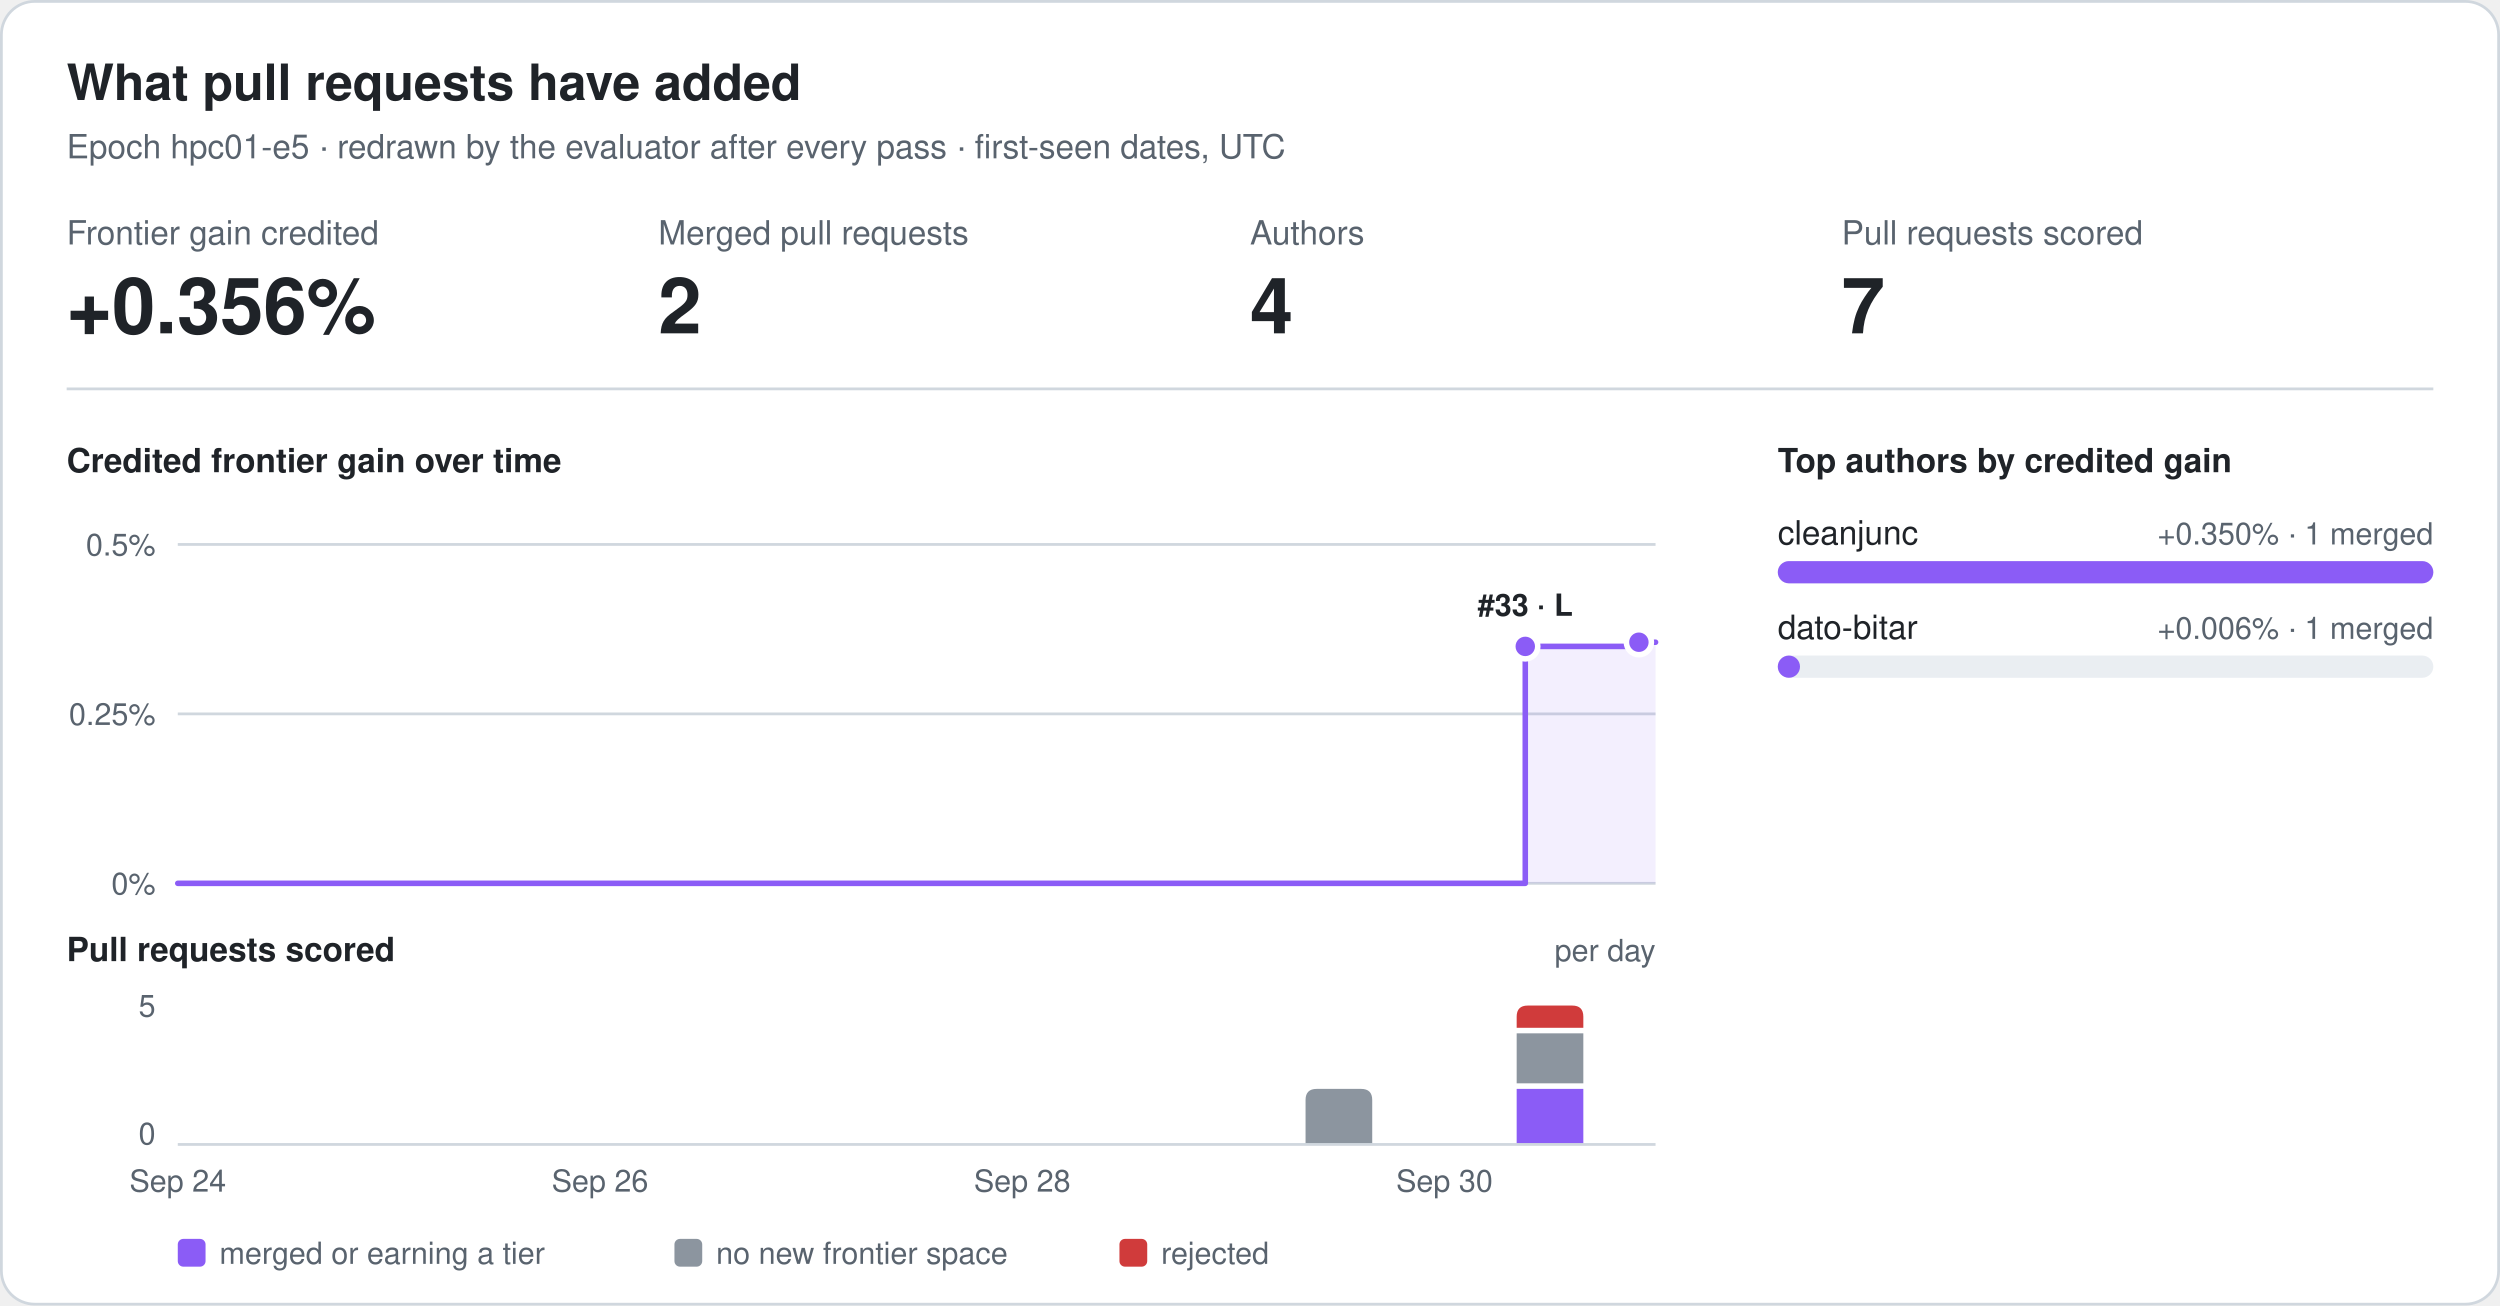
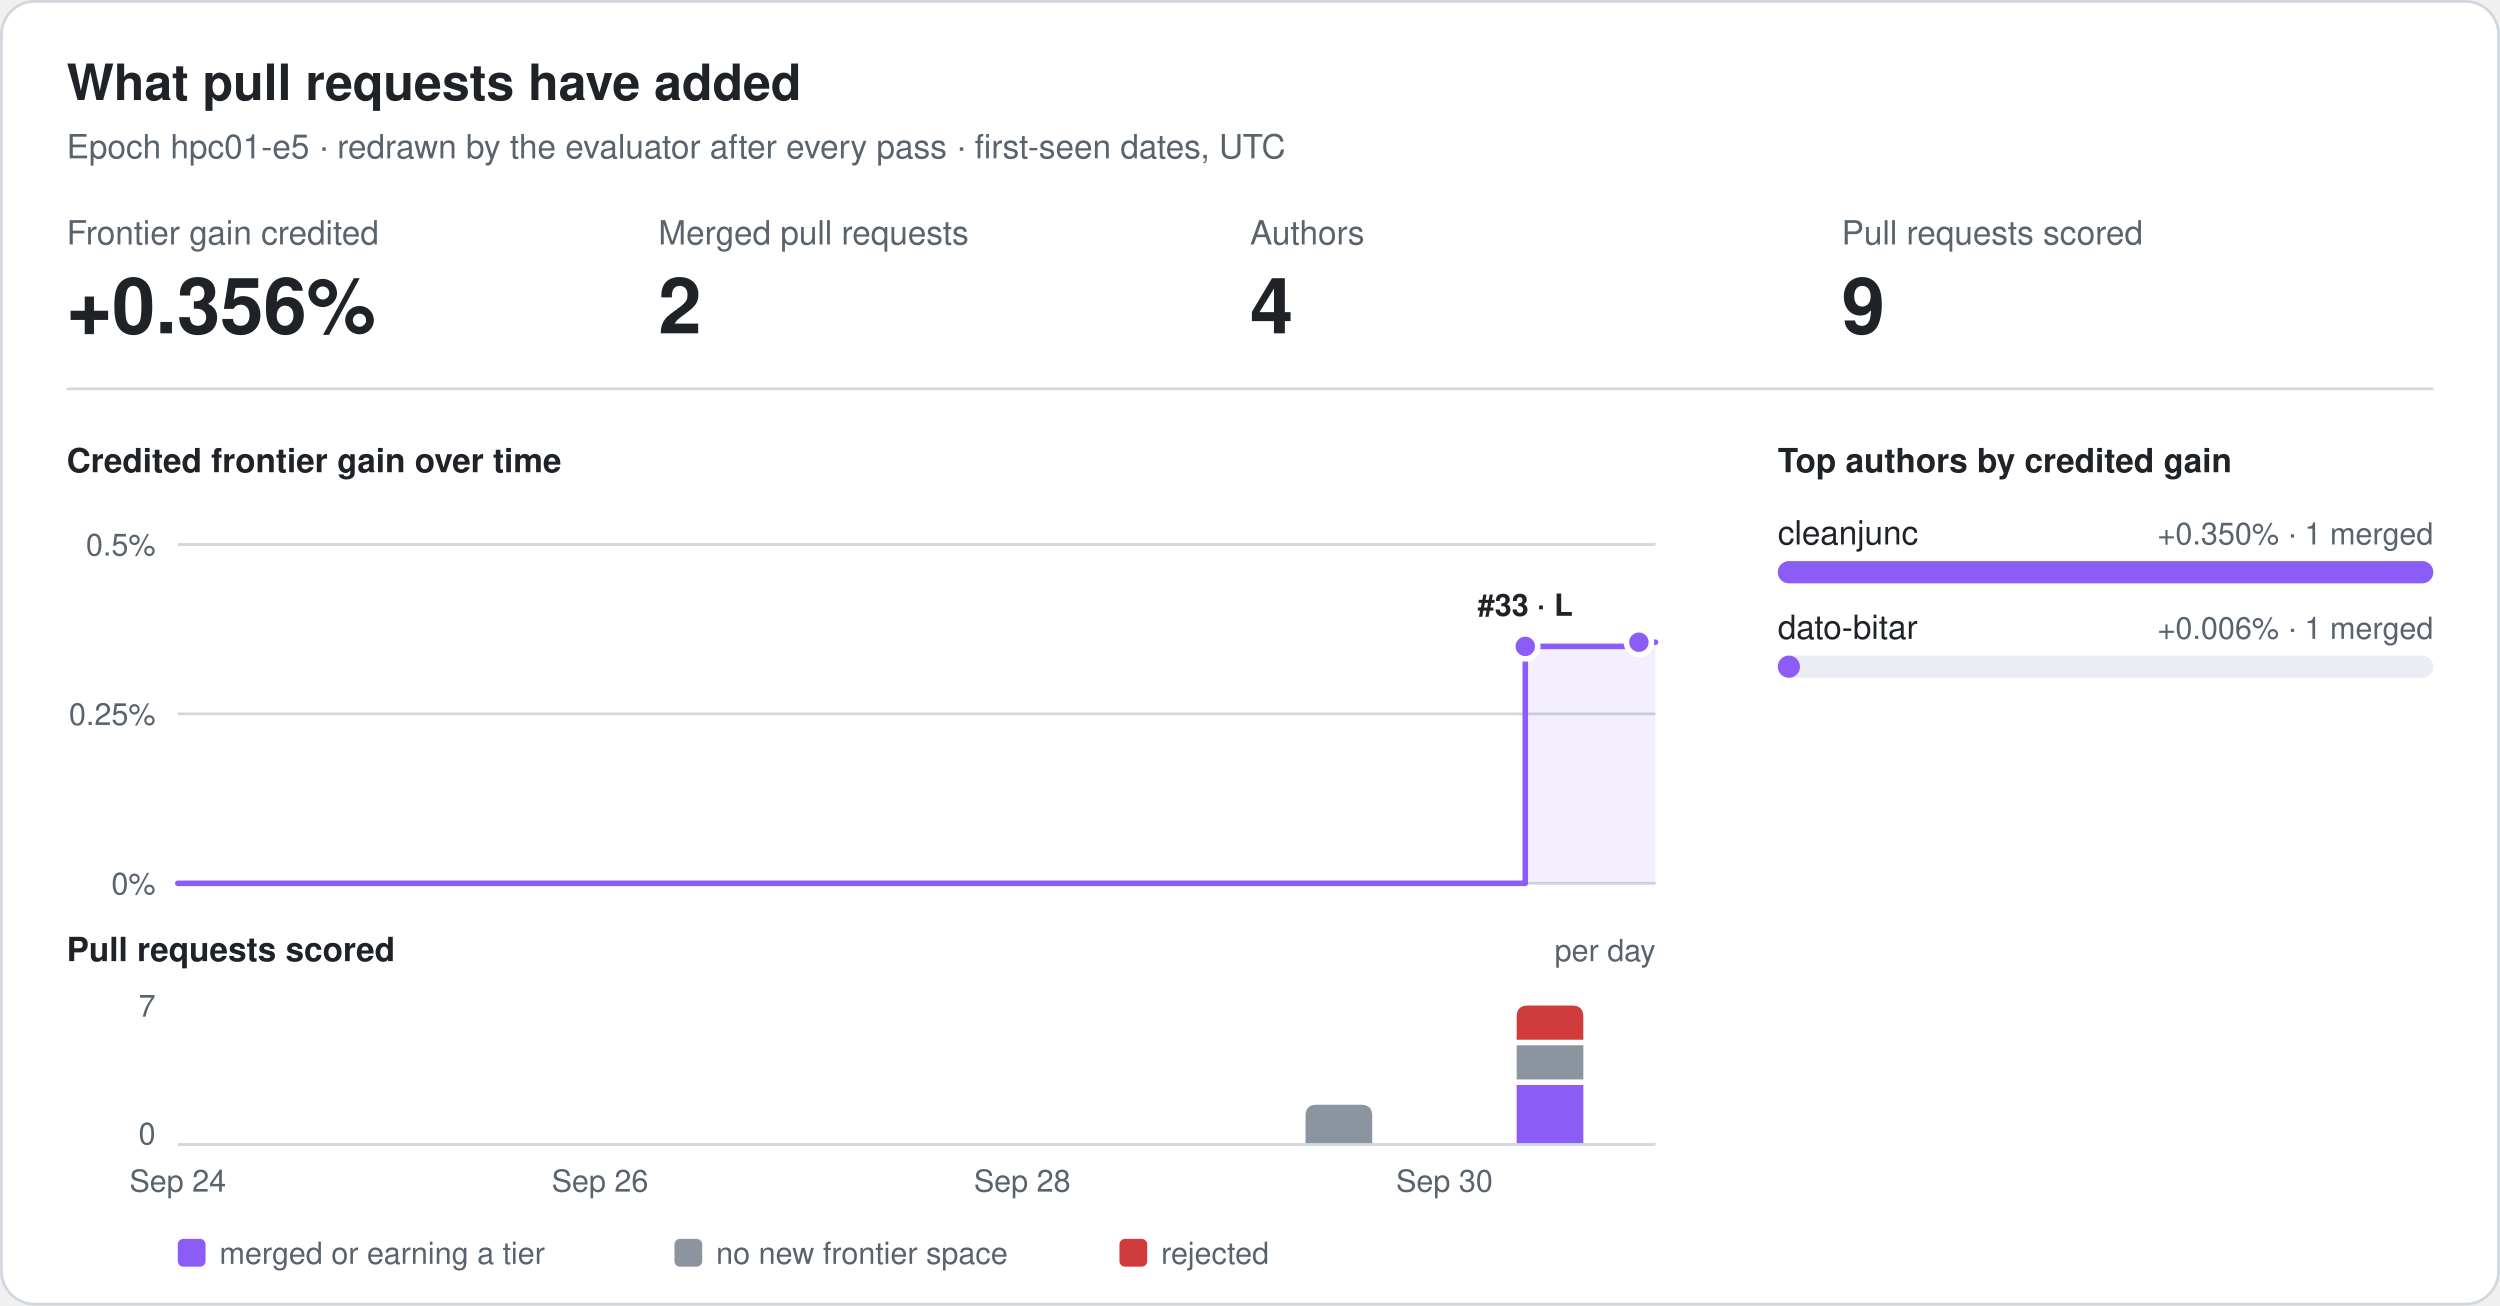
- <svg xmlns="http://www.w3.org/2000/svg" width="900" height="470" viewBox="0 0 900 470" font-family="-apple-system,BlinkMacSystemFont,'Segoe UI',Helvetica,Arial,sans-serif" role="img" aria-label="Frontier gain credited to merged pull requests: +0.356% from 2 merges, 7 pull requests scored">
+ <svg xmlns="http://www.w3.org/2000/svg" width="900" height="470" viewBox="0 0 900 470" font-family="-apple-system,BlinkMacSystemFont,'Segoe UI',Helvetica,Arial,sans-serif" role="img" aria-label="Frontier gain credited to merged pull requests: +0.356% from 2 merges, 9 pull requests scored">
  <style>
.bg{fill:#ffffff;stroke:#d0d7de}.t{fill:#1f2328}.m{fill:#59636e}.rule{stroke:#d0d7de}.ring{stroke:#ffffff}
.acc{fill:#8b5cf6}.accl{stroke:#8b5cf6}.wash{fill:#8b5cf6;fill-opacity:.1}.gry{fill:#8c959f}.rej{fill:#d03b3b}.track{fill:#eaeef2}.tk{stroke:#1f2328}
@media (prefers-color-scheme: dark){
.bg{fill:#0d1117;stroke:#30363d}.t{fill:#e6edf3}.m{fill:#9198a1}.rule{stroke:#30363d}.ring{stroke:#0d1117}
.acc{fill:#9a75f8}.accl{stroke:#9a75f8}.wash{fill:#9a75f8;fill-opacity:.14}.gry{fill:#9198a1}.rej{fill:#e5534b}.track{fill:#21262d}.tk{stroke:#e6edf3}}
</style>
  <rect class="bg" x="0.5" y="0.5" width="899" height="469" rx="12" />
  <text x="24.0" y="36.0" class="t" font-size="18" font-weight="600" text-anchor="start">What pull requests have added</text>
  <text x="24.0" y="57.0" class="m" font-size="12" font-weight="400" text-anchor="start">Epoch hpc01-e5 · redrawn by the evaluator after every pass · first-seen dates, UTC</text>
  <text x="24.0" y="88.0" class="m" font-size="12" font-weight="400" text-anchor="start">Frontier gain credited</text>
  <text x="24.0" y="120.0" class="t" font-size="28" font-weight="600" text-anchor="start">+0.356%</text>
  <text x="237.0" y="88.0" class="m" font-size="12" font-weight="400" text-anchor="start">Merged pull requests</text>
  <text x="237.0" y="120.0" class="t" font-size="28" font-weight="600" text-anchor="start">2</text>
  <text x="450.0" y="88.0" class="m" font-size="12" font-weight="400" text-anchor="start">Authors</text>
  <text x="450.0" y="120.0" class="t" font-size="28" font-weight="600" text-anchor="start">4</text>
  <text x="663.0" y="88.0" class="m" font-size="12" font-weight="400" text-anchor="start">Pull requests scored</text>
-   <text x="663.0" y="120.0" class="t" font-size="28" font-weight="600" text-anchor="start">7</text>
+   <text x="663.0" y="120.0" class="t" font-size="28" font-weight="600" text-anchor="start">9</text>
  <line class="rule" x1="24" x2="876" y1="140" y2="140" stroke-width="1" />
  <text x="24.0" y="170.0" class="t" font-size="12" font-weight="600" text-anchor="start">Credited frontier gain over time</text>
  <text x="24.0" y="346.0" class="t" font-size="12" font-weight="600" text-anchor="start">Pull requests scored</text>
  <line class="rule" x1="64" x2="596" y1="318.0" y2="318.0" stroke-width="1" />
  <text x="56.0" y="322.0" class="m" font-size="11" font-weight="400" text-anchor="end">0%</text>
  <line class="rule" x1="64" x2="596" y1="257.0" y2="257.0" stroke-width="1" />
  <text x="56.0" y="261.0" class="m" font-size="11" font-weight="400" text-anchor="end">0.25%</text>
  <line class="rule" x1="64" x2="596" y1="196.0" y2="196.0" stroke-width="1" />
  <text x="56.0" y="200.0" class="m" font-size="11" font-weight="400" text-anchor="end">0.5%</text>
  <polygon class="wash" points="64.0,318.0 549.1,318.0 549.1,232.7 590.0,232.7 590.0,231.2 596.0,231.2 596.0,318.0" />
  <polyline class="accl" points="64.0,318.0 549.1,318.0 549.1,232.7 590.0,232.7 590.0,231.2 596.0,231.2" fill="none" stroke-width="2" stroke-linejoin="round" stroke-linecap="round" />
  <circle class="acc ring" cx="549.1" cy="232.7" r="4.5" stroke-width="2" />
  <circle class="acc ring" cx="590.0" cy="231.2" r="4.5" stroke-width="2" />
  <text x="549.1" y="221.7" class="t" font-size="11" font-weight="600" text-anchor="middle">#33 · L</text>
-   <path class="gry" d="M470.0,412.0V396.0Q470.0,392.0 474.0,392.0H490.0Q494.0,392.0 494.0,396.0V412.0Z" />
-   <rect class="acc" x="546.0" y="392.0" width="24.0" height="20.0" />
-   <rect class="gry" x="546.0" y="372.0" width="24.0" height="18.0" />
-   <path class="rej" d="M546.0,370.0V366.0Q546.0,362.0 550.0,362.0H566.0Q570.0,362.0 570.0,366.0V370.0Z" />
+   <path class="gry" d="M470.0,412.0V401.7Q470.0,397.7 474.0,397.7H490.0Q494.0,397.7 494.0,401.7V412.0Z" />
+   <rect class="acc" x="546.0" y="390.6" width="24.0" height="21.4" />
+   <rect class="gry" x="546.0" y="376.3" width="24.0" height="12.3" />
+   <path class="rej" d="M546.0,374.3V366.0Q546.0,362.0 550.0,362.0H566.0Q570.0,362.0 570.0,366.0V374.3Z" />
  <line class="rule" x1="64" x2="596" y1="412" y2="412" stroke-width="1" />
-   <text x="56.0" y="366.0" class="m" font-size="11" font-weight="400" text-anchor="end">5</text>
+   <text x="56.0" y="366.0" class="m" font-size="11" font-weight="400" text-anchor="end">7</text>
  <text x="56.0" y="412.0" class="m" font-size="11" font-weight="400" text-anchor="end">0</text>
  <text x="596.0" y="346.0" class="m" font-size="11" font-weight="400" text-anchor="end">per day</text>
  <text x="64.0" y="429.0" class="m" font-size="11" font-weight="400" text-anchor="middle">Sep 24</text>
  <text x="216.0" y="429.0" class="m" font-size="11" font-weight="400" text-anchor="middle">Sep 26</text>
  <text x="368.0" y="429.0" class="m" font-size="11" font-weight="400" text-anchor="middle">Sep 28</text>
  <text x="520.0" y="429.0" class="m" font-size="11" font-weight="400" text-anchor="middle">Sep 30</text>
  <rect class="acc" x="64" y="446" width="10" height="10" rx="2" />
  <text x="79.0" y="455.0" class="m" font-size="11" font-weight="400" text-anchor="start">merged or earning a tier</text>
  <rect class="gry" x="242.8" y="446" width="10" height="10" rx="2" />
  <text x="257.8" y="455.0" class="m" font-size="11" font-weight="400" text-anchor="start">no new frontier space</text>
  <rect class="rej" x="403.0" y="446" width="10" height="10" rx="2" />
  <text x="418.0" y="455.0" class="m" font-size="11" font-weight="400" text-anchor="start">rejected</text>
  <text x="640.0" y="170.0" class="t" font-size="12" font-weight="600" text-anchor="start">Top authors by credited gain</text>
  <text x="640.0" y="196.0" class="t" font-size="12" font-weight="400" text-anchor="start">cleanjunc</text>
  <text x="876.0" y="196.0" class="m" font-size="11" font-weight="400" text-anchor="end">+0.350% · 1 merged</text>
  <rect class="track" x="640" y="202" width="236" height="8" rx="4" />
  <rect class="acc" x="640" y="202" width="236.0" height="8" rx="4" />
  <text x="640.0" y="230.0" class="t" font-size="12" font-weight="400" text-anchor="start">dato-bitar</text>
  <text x="876.0" y="230.0" class="m" font-size="11" font-weight="400" text-anchor="end">+0.006% · 1 merged</text>
  <rect class="track" x="640" y="236" width="236" height="8" rx="4" />
  <rect class="acc" x="640" y="236" width="8.0" height="8" rx="4" />
</svg>
